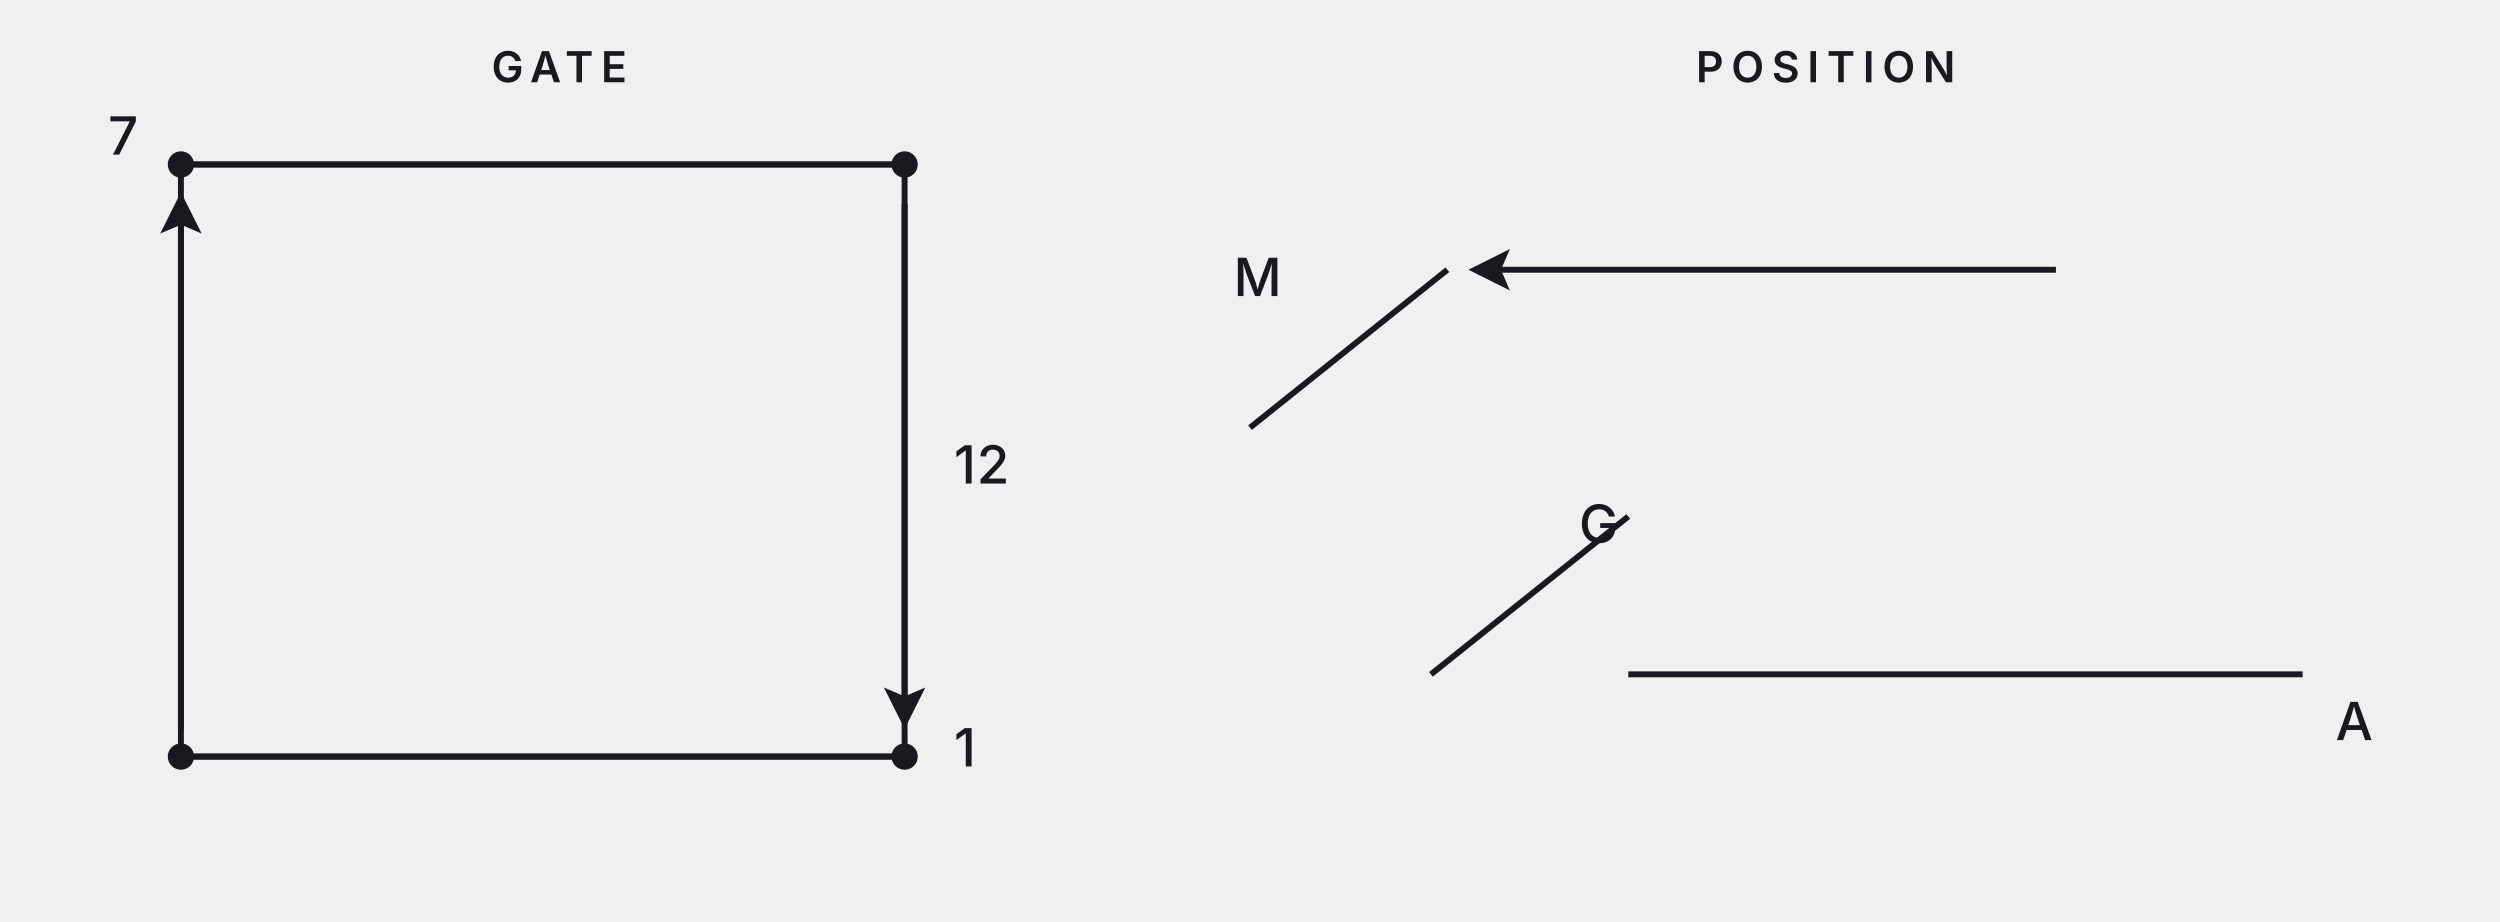
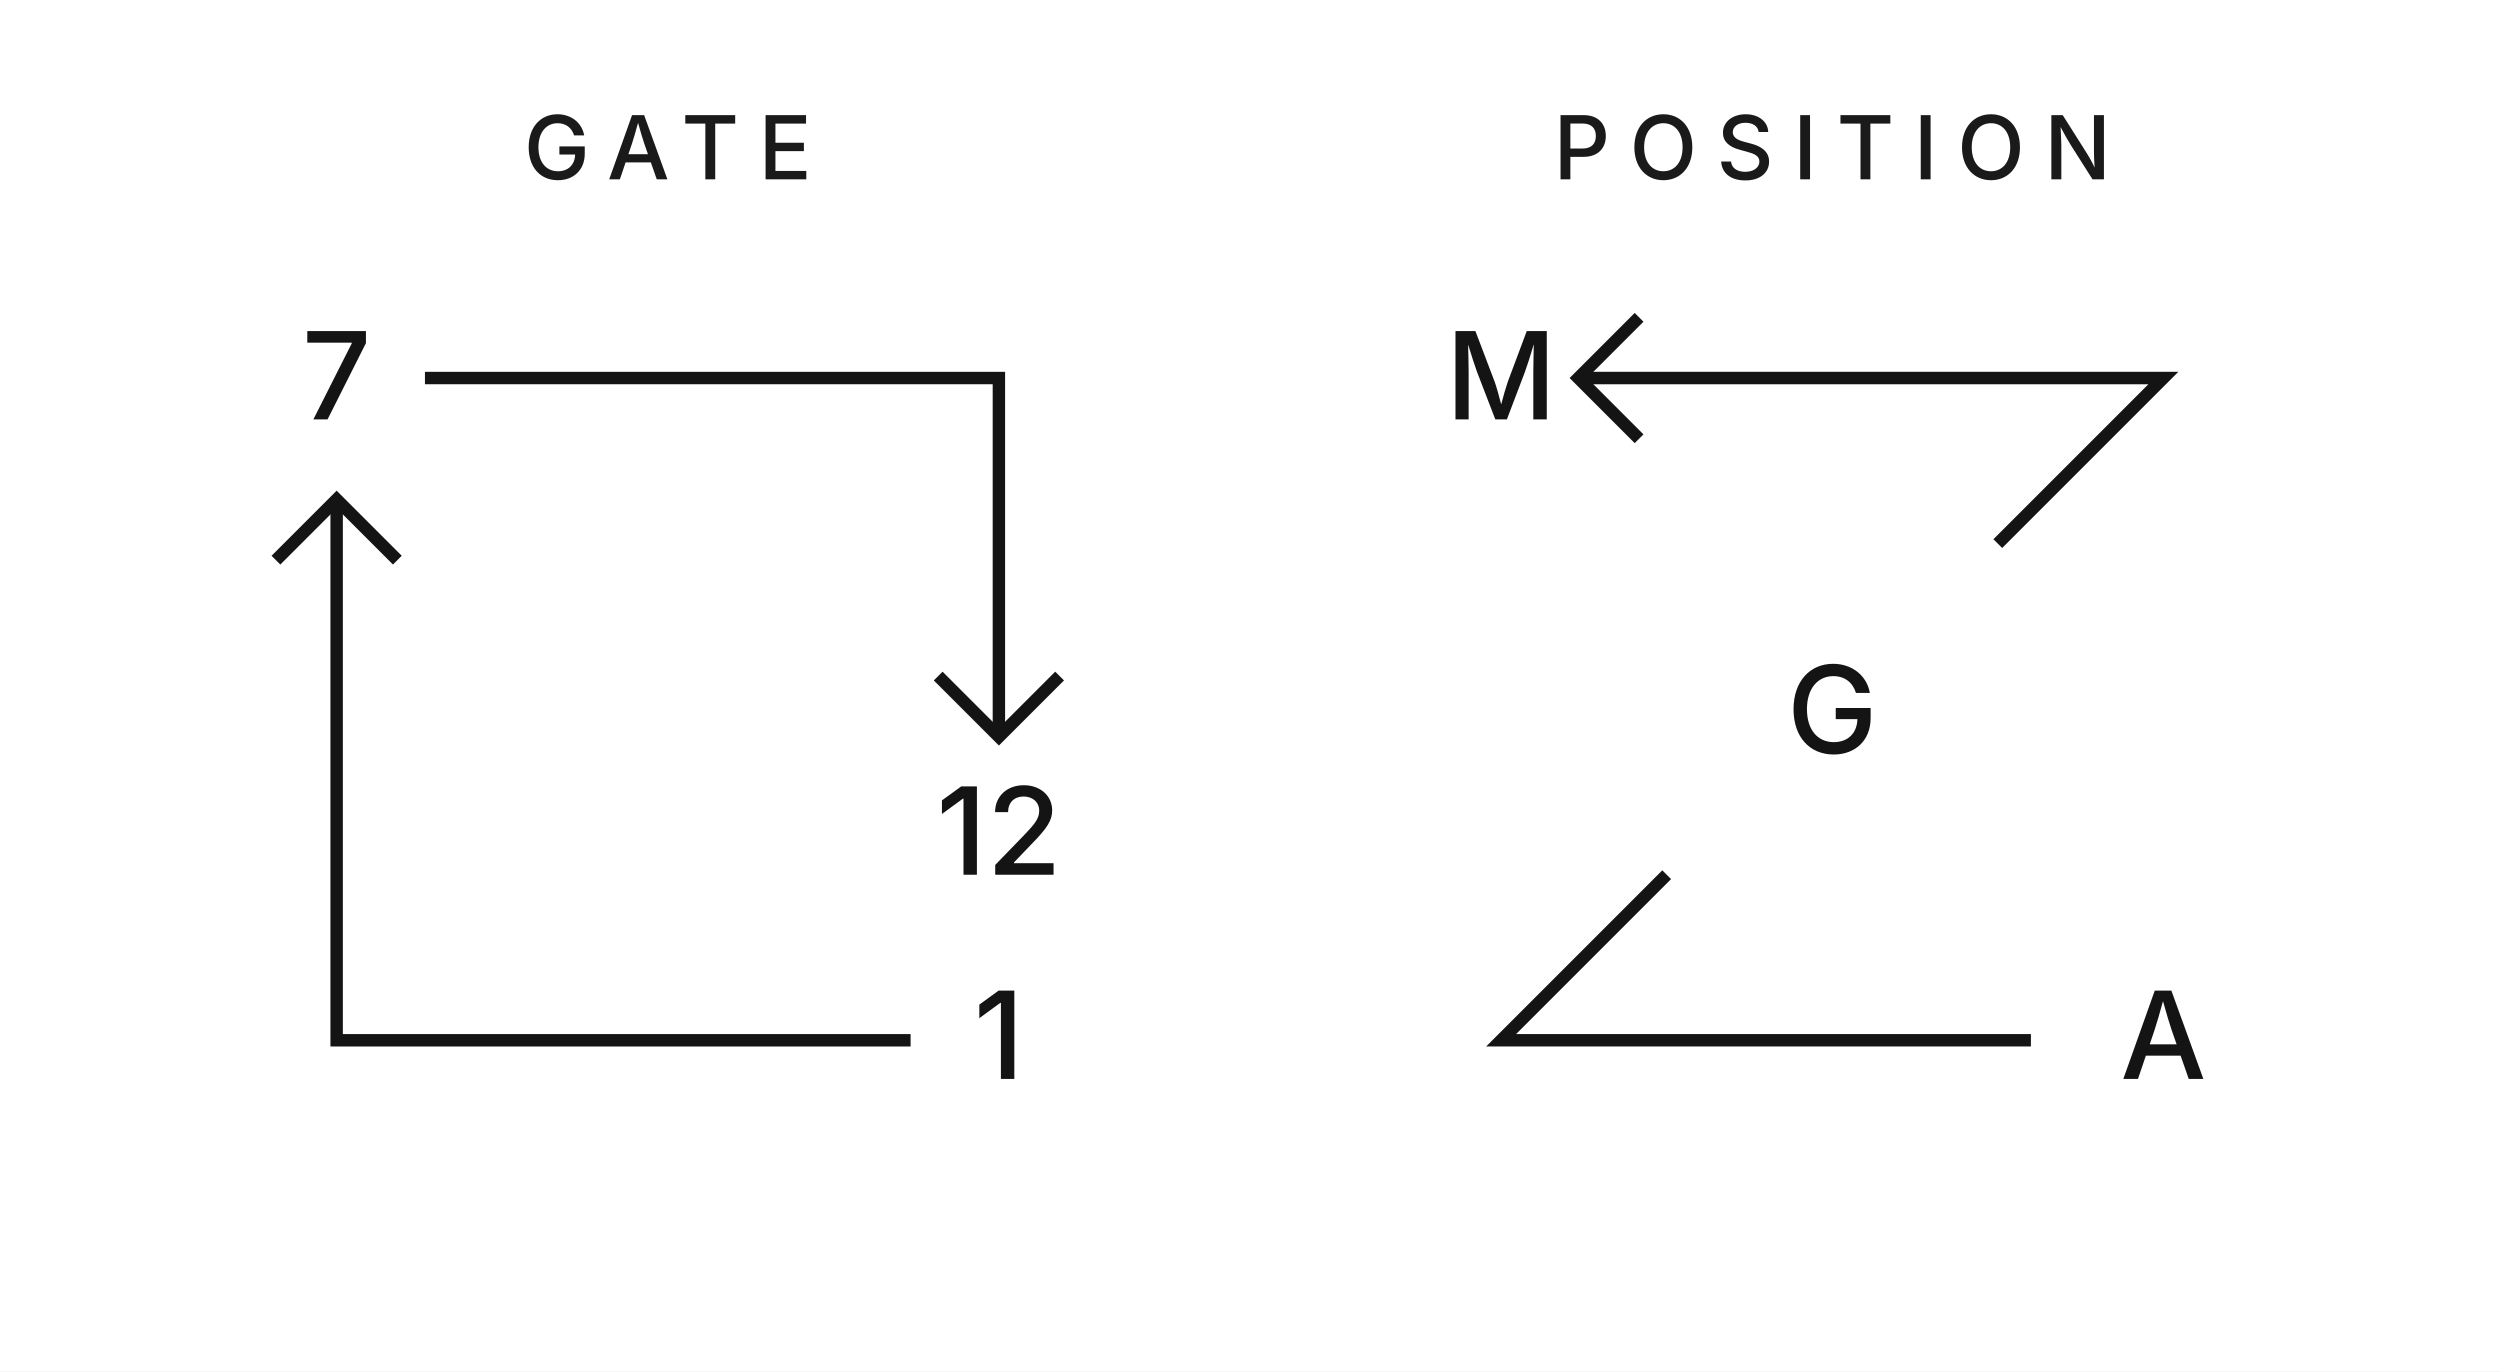
- <svg xmlns="http://www.w3.org/2000/svg" viewBox="0 0 760 280">
+ <svg xmlns="http://www.w3.org/2000/svg" width="906" height="497" viewBox="0 497 906 497">
  <defs>
-     <marker id="arrowB" markerWidth="7" markerHeight="7" refX="5" refY="3.5" orient="auto">
-       <path d="M0,0 L7,3.5 L0,7 L1.5,3.5 Z" fill="#19191f" />
-     </marker>
+     
  </defs>
-   <text x="170" y="25" font-family="Inter, system-ui, sans-serif" font-size="13" font-weight="600" letter-spacing="0.18em" fill="#19191f" text-anchor="middle">GATE</text>
-   <rect x="55" y="50" width="220" height="180" fill="none" stroke="#19191f" stroke-width="1.8" />
-   <circle cx="55" cy="50" r="4" fill="#19191f" />
-   <circle cx="275" cy="50" r="4" fill="#19191f" />
-   <circle cx="275" cy="230" r="4" fill="#19191f" />
-   <circle cx="55" cy="230" r="4" fill="#19191f" />
-   <text x="42" y="47" font-family="Inter, system-ui, sans-serif" font-size="16" font-weight="500" letter-spacing="0.02em" fill="#19191f" text-anchor="end">7</text>
-   <text x="290" y="147" font-family="Inter, system-ui, sans-serif" font-size="16" font-weight="500" letter-spacing="0.02em" fill="#19191f">12</text>
-   <text x="290" y="233" font-family="Inter, system-ui, sans-serif" font-size="16" font-weight="500" letter-spacing="0.02em" fill="#19191f">1</text>
-   <line x1="55" y1="222" x2="55" y2="62" stroke="#19191f" stroke-width="1.8" marker-end="url(#arrowB)" />
-   <line x1="275" y1="62" x2="275" y2="218" stroke="#19191f" stroke-width="1.8" marker-end="url(#arrowB)" />
-   <line x1="55" y1="50" x2="275" y2="50" stroke="#19191f" stroke-width="1.8" />
-   <line x1="55" y1="230" x2="275" y2="230" stroke="#19191f" stroke-width="1.8" />
-   <text x="555" y="25" font-family="Inter, system-ui, sans-serif" font-size="13" font-weight="600" letter-spacing="0.18em" fill="#19191f" text-anchor="middle">POSITION</text>
-   <text x="375" y="90" font-family="Inter, system-ui, sans-serif" font-size="16" font-weight="500" letter-spacing="0.02em" fill="#19191f">M</text>
-   <text x="480" y="165" font-family="Inter, system-ui, sans-serif" font-size="16" font-weight="500" letter-spacing="0.02em" fill="#19191f">G</text>
-   <text x="710" y="225" font-family="Inter, system-ui, sans-serif" font-size="16" font-weight="500" letter-spacing="0.02em" fill="#19191f">A</text>
-   <line x1="440" y1="82" x2="380" y2="130" stroke="#19191f" stroke-width="1.8" />
-   <line x1="625" y1="82" x2="450" y2="82" stroke="#19191f" stroke-width="1.8" marker-end="url(#arrowB)" />
-   <line x1="495" y1="205" x2="700" y2="205" stroke="#19191f" stroke-width="1.8" />
-   <line x1="495" y1="157" x2="435" y2="205" stroke="#19191f" stroke-width="1.8" />
+   <rect x="0" y="497" width="906" height="497" fill="#FFFFFF" />
+   <g>
+     <text x="242" y="562" text-anchor="middle" font-family="Inter, system-ui, sans-serif" font-weight="500" font-size="32" letter-spacing="0.22em" fill="#1A1A1A" style="text-indent:0.22em">GATE</text>
+     <g transform="translate(62, 574)">
+       <g fill="none" stroke="#141414" stroke-width="4.5" stroke-linejoin="miter">
+         <path d="M 92 60 H 300 V 190" />
+         <path d="M 278 168 L 300 190 L 322 168" />
+         <path d="M 268 300 H 60 V 104" />
+         <path d="M 38 126 L 60 104 L 82 126" />
+       </g>
+       <g fill="#141414" font-family="Inter, system-ui, sans-serif" font-weight="500" font-size="44" text-anchor="middle">
+         <text x="60" y="75">7</text>
+         <text x="300" y="240">12</text>
+         <text x="300" y="314">1</text>
+       </g>
+     </g>
+   </g>
+   <g>
+     <text x="664" y="562" text-anchor="middle" font-family="Inter, system-ui, sans-serif" font-weight="500" font-size="32" letter-spacing="0.22em" fill="#1A1A1A" style="text-indent:0.22em">POSITION</text>
+     <g transform="translate(484, 574)">
+       <g fill="none" stroke="#141414" stroke-width="4.5" stroke-linejoin="miter">
+         <path d="M 240 120 L 300 60 H 88" />
+         <path d="M 110 38 L 88 60 L 110 82" />
+         <path d="M 120 240 L 60 300 H 252" />
+       </g>
+       <g fill="#141414" font-family="Inter, system-ui, sans-serif" font-weight="500" font-size="44" text-anchor="middle">
+         <text x="60" y="75">M</text>
+         <text x="180" y="196">G</text>
+         <text x="300" y="314">A</text>
+       </g>
+     </g>
+   </g>
</svg>
